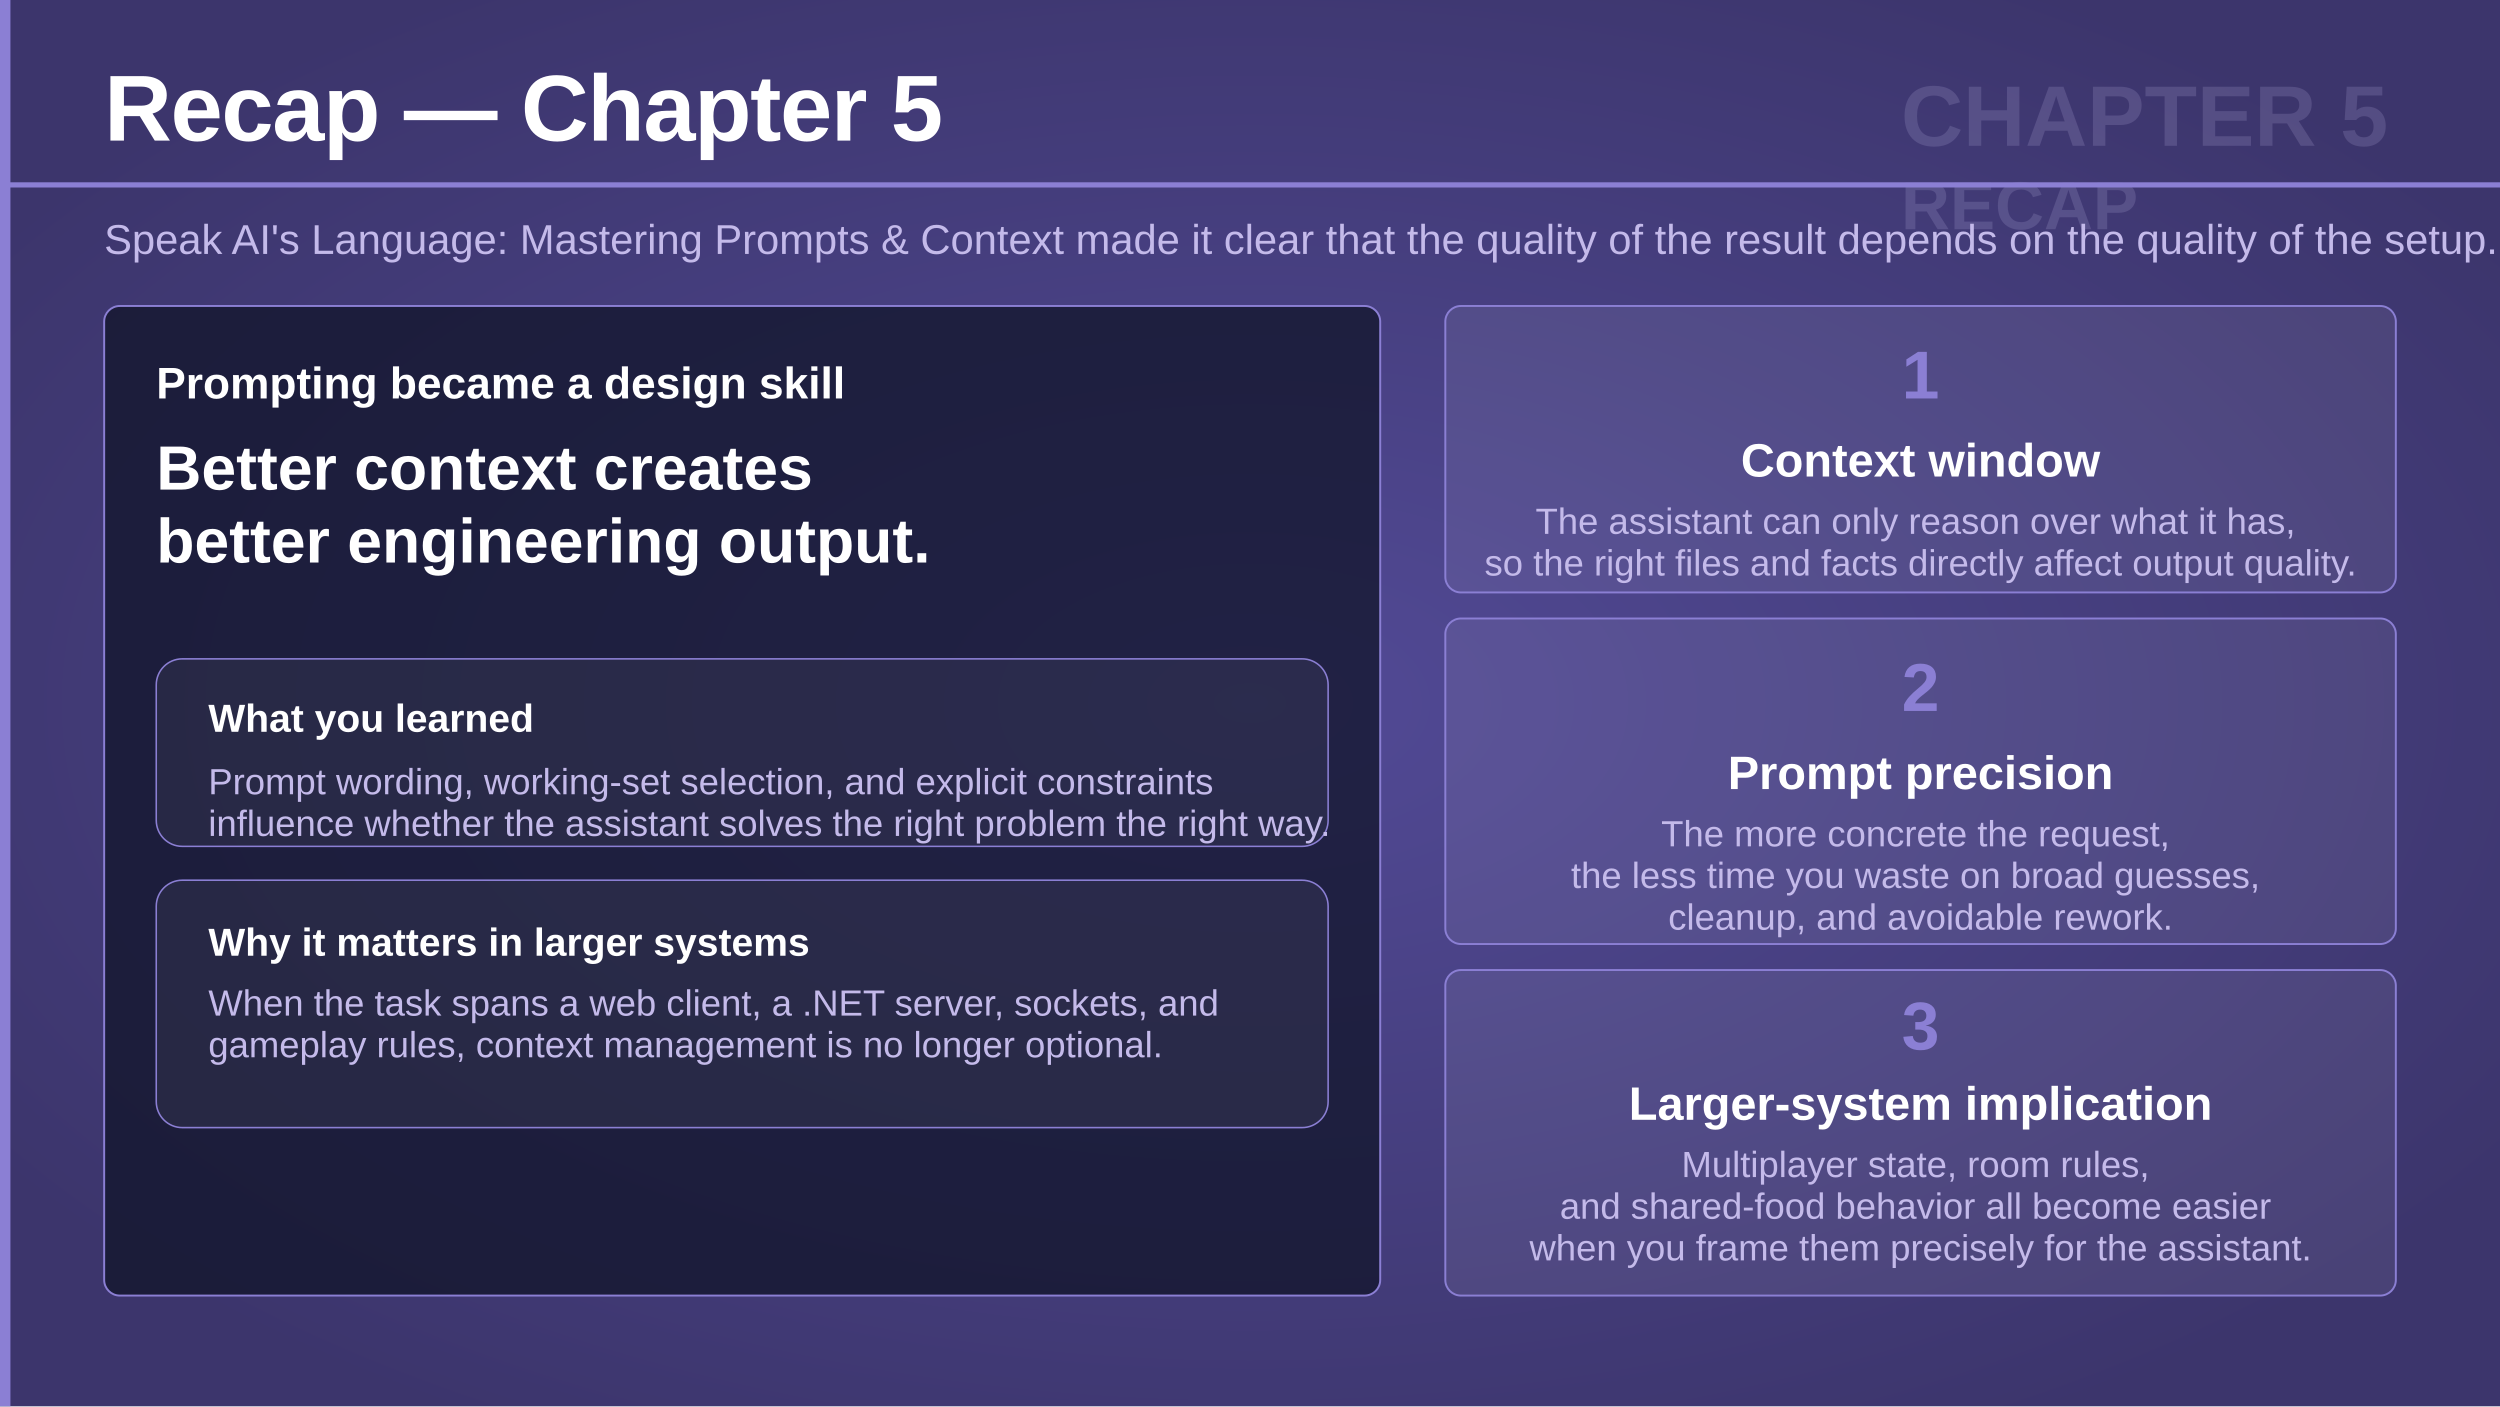
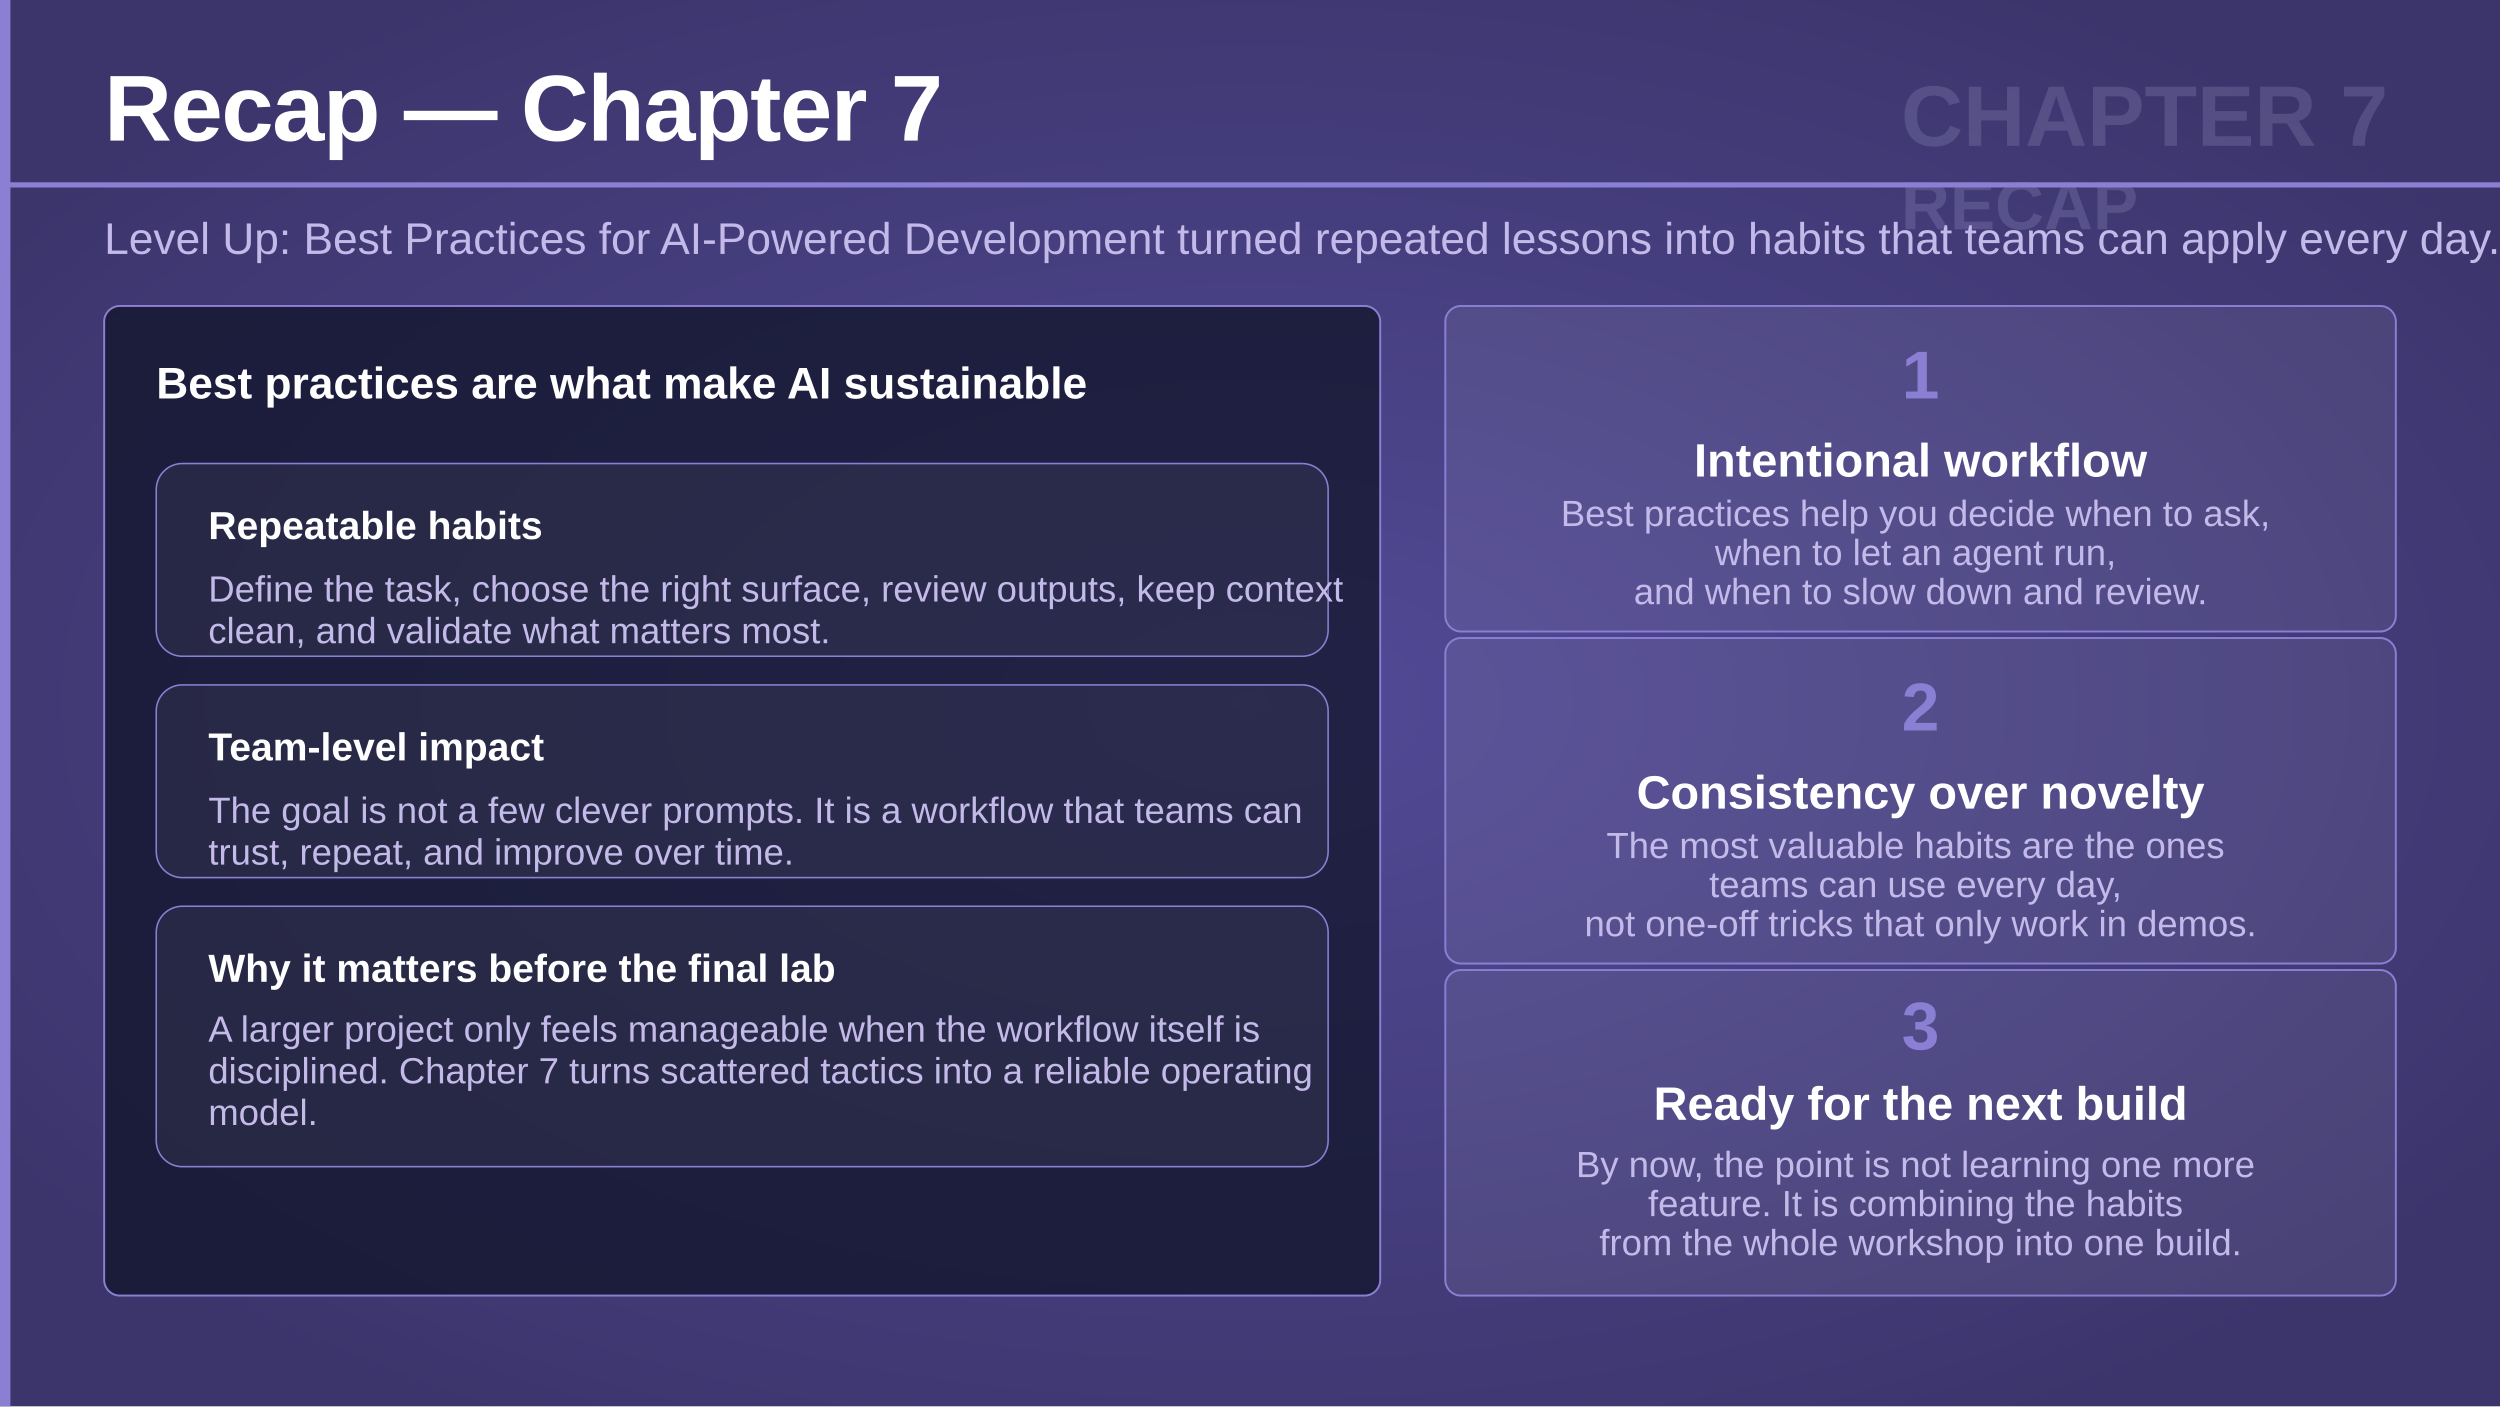
<svg xmlns="http://www.w3.org/2000/svg" viewBox="0 0 1920 1080" width="1920" height="1080">
  <defs>
    <radialGradient id="bgGlow" cx="50%" cy="50%" r="60%">
      <stop offset="0%" stop-color="#524a96" stop-opacity="1" />
      <stop offset="100%" stop-color="#3c356c" stop-opacity="1" />
    </radialGradient>
  </defs>
  <rect width="1920" height="1080" fill="url(#bgGlow)" />
  <rect x="0" y="0" width="8" height="1080" fill="#8b7fd4" />
  <g transform="translate(1460 58)" opacity="0.18">
-     <text x="0" y="54" font-family="'Segoe UI', 'Helvetica Neue', Arial, sans-serif" font-size="66" font-weight="700" fill="#c4baea">CHAPTER 5</text>
+     <text x="0" y="54" font-family="'Segoe UI', 'Helvetica Neue', Arial, sans-serif" font-size="66" font-weight="700" fill="#c4baea">CHAPTER 7</text>
    <text x="0" y="118" font-family="'Segoe UI', 'Helvetica Neue', Arial, sans-serif" font-size="52" font-weight="700" fill="#c4baea">RECAP</text>
  </g>
-   <text x="80" y="108" font-family="'Segoe UI', 'Helvetica Neue', Arial, sans-serif" font-size="72" font-weight="700" fill="#ffffff" letter-spacing="-1">Recap — Chapter 5</text>
+   <text x="80" y="108" font-family="'Segoe UI', 'Helvetica Neue', Arial, sans-serif" font-size="72" font-weight="700" fill="#ffffff" letter-spacing="-1">Recap — Chapter 7</text>
  <rect x="0" y="140" width="1920" height="4" fill="#8b7fd4" />
-   <text x="80" y="195" font-family="'Segoe UI', 'Helvetica Neue', Arial, sans-serif" font-size="32" font-weight="300" fill="#c4baea">Speak AI's Language: Mastering Prompts &amp; Context made it clear that the quality of the result depends on the quality of the setup.</text>
+   <text x="80" y="195" font-family="'Segoe UI', 'Helvetica Neue', Arial, sans-serif" font-size="34" font-weight="300" fill="#c4baea">Level Up: Best Practices for AI-Powered Development turned repeated lessons into habits that teams can apply every day.</text>
  <rect x="80" y="235" width="980" height="760" rx="12" fill="#0f1226" fill-opacity="0.72" stroke="#8b7fd4" stroke-width="1.5" />
-   <text x="120" y="306" font-family="'Segoe UI', 'Helvetica Neue', Arial, sans-serif" font-size="34" font-weight="700" fill="#ffffff">Prompting became a design skill</text>
-   <text x="120" y="376" font-family="'Segoe UI', 'Helvetica Neue', Arial, sans-serif" font-size="48" font-weight="700" fill="#ffffff">Better context creates</text>
-   <text x="120" y="432" font-family="'Segoe UI', 'Helvetica Neue', Arial, sans-serif" font-size="48" font-weight="700" fill="#ffffff">better engineering output.</text>
-   <rect x="120" y="506" width="900" height="144" rx="20" fill="rgba(255,255,255,0.05)" stroke="#8b7fd4" stroke-width="1.2" />
-   <text x="160" y="562" font-family="'Segoe UI', 'Helvetica Neue', Arial, sans-serif" font-size="30" font-weight="700" fill="#ffffff">What you learned</text>
-   <text x="160" y="610" font-family="'Segoe UI', 'Helvetica Neue', Arial, sans-serif" font-size="28" font-weight="300" fill="#c4baea">
-     <tspan x="160" dy="0">Prompt wording, working-set selection, and explicit constraints</tspan>
-     <tspan x="160" dy="32">influence whether the assistant solves the right problem the right way.</tspan>
+   <text x="120" y="306" font-family="'Segoe UI', 'Helvetica Neue', Arial, sans-serif" font-size="34" font-weight="700" fill="#ffffff">Best practices are what make AI sustainable</text>
+   <rect x="120" y="356" width="900" height="148" rx="20" fill="rgba(255,255,255,0.05)" stroke="#8b7fd4" stroke-width="1.2" />
+   <text x="160" y="414" font-family="'Segoe UI', 'Helvetica Neue', Arial, sans-serif" font-size="30" font-weight="700" fill="#ffffff">Repeatable habits</text>
+   <text x="160" y="462" font-family="'Segoe UI', 'Helvetica Neue', Arial, sans-serif" font-size="28" font-weight="300" fill="#c4baea">
+     <tspan x="160" dy="0">Define the task, choose the right surface, review outputs, keep context</tspan>
+     <tspan x="160" dy="32">clean, and validate what matters most.</tspan>
  </text>
-   <rect x="120" y="676" width="900" height="190" rx="20" fill="rgba(255,255,255,0.05)" stroke="#8b7fd4" stroke-width="1.2" />
-   <text x="160" y="734" font-family="'Segoe UI', 'Helvetica Neue', Arial, sans-serif" font-size="30" font-weight="700" fill="#ffffff">Why it matters in larger systems</text>
-   <text x="160" y="780" font-family="'Segoe UI', 'Helvetica Neue', Arial, sans-serif" font-size="28" font-weight="300" fill="#c4baea">
-     <tspan x="160" dy="0">When the task spans a web client, a .NET server, sockets, and</tspan>
-     <tspan x="160" dy="32">gameplay rules, context management is no longer optional.</tspan>
+   <rect x="120" y="526" width="900" height="148" rx="20" fill="rgba(255,255,255,0.05)" stroke="#8b7fd4" stroke-width="1.2" />
+   <text x="160" y="584" font-family="'Segoe UI', 'Helvetica Neue', Arial, sans-serif" font-size="30" font-weight="700" fill="#ffffff">Team-level impact</text>
+   <text x="160" y="632" font-family="'Segoe UI', 'Helvetica Neue', Arial, sans-serif" font-size="28" font-weight="300" fill="#c4baea">
+     <tspan x="160" dy="0">The goal is not a few clever prompts. It is a workflow that teams can</tspan>
+     <tspan x="160" dy="32">trust, repeat, and improve over time.</tspan>
  </text>
-   <rect x="1110" y="235" width="730" height="220" rx="12" fill="#ffffff" fill-opacity="0.07" stroke="#8b7fd4" stroke-width="1.5" />
+   <rect x="120" y="696" width="900" height="200" rx="20" fill="rgba(255,255,255,0.05)" stroke="#8b7fd4" stroke-width="1.2" />
+   <text x="160" y="754" font-family="'Segoe UI', 'Helvetica Neue', Arial, sans-serif" font-size="30" font-weight="700" fill="#ffffff">Why it matters before the final lab</text>
+   <text x="160" y="800" font-family="'Segoe UI', 'Helvetica Neue', Arial, sans-serif" font-size="28" font-weight="300" fill="#c4baea">
+     <tspan x="160" dy="0">A larger project only feels manageable when the workflow itself is</tspan>
+     <tspan x="160" dy="32">disciplined. Chapter 7 turns scattered tactics into a reliable operating</tspan>
+     <tspan x="160" dy="32">model.</tspan>
+   </text>
+   <rect x="1110" y="235" width="730" height="250" rx="12" fill="#ffffff" fill-opacity="0.07" stroke="#8b7fd4" stroke-width="1.5" />
  <text x="1475" y="306" text-anchor="middle" font-family="'Segoe UI', 'Helvetica Neue', Arial, sans-serif" font-size="52" font-weight="700" fill="#8b7fd4">1</text>
-   <text x="1475" y="366" text-anchor="middle" font-family="'Segoe UI', 'Helvetica Neue', Arial, sans-serif" font-size="36" font-weight="600" fill="#ffffff">Context window</text>
-   <text x="1475" y="410" text-anchor="middle" font-family="'Segoe UI', 'Helvetica Neue', Arial, sans-serif" font-size="28" font-weight="300" fill="#c4baea">
-     <tspan x="1475" dy="0">The assistant can only reason over what it has,</tspan>
-     <tspan x="1475" dy="32">so the right files and facts directly affect output quality.</tspan>
+   <text x="1475" y="366" text-anchor="middle" font-family="'Segoe UI', 'Helvetica Neue', Arial, sans-serif" font-size="36" font-weight="600" fill="#ffffff">Intentional workflow</text>
+   <text x="1475" y="404" text-anchor="middle" font-family="'Segoe UI', 'Helvetica Neue', Arial, sans-serif" font-size="28" font-weight="300" fill="#c4baea">
+     <tspan x="1475" dy="0">Best practices help you decide when to ask,</tspan>
+     <tspan x="1475" dy="30">when to let an agent run,</tspan>
+     <tspan x="1475" dy="30">and when to slow down and review.</tspan>
  </text>
-   <rect x="1110" y="475" width="730" height="250" rx="12" fill="#ffffff" fill-opacity="0.07" stroke="#8b7fd4" stroke-width="1.5" />
-   <text x="1475" y="546" text-anchor="middle" font-family="'Segoe UI', 'Helvetica Neue', Arial, sans-serif" font-size="52" font-weight="700" fill="#8b7fd4">2</text>
-   <text x="1475" y="606" text-anchor="middle" font-family="'Segoe UI', 'Helvetica Neue', Arial, sans-serif" font-size="36" font-weight="600" fill="#ffffff">Prompt precision</text>
-   <text x="1475" y="650" text-anchor="middle" font-family="'Segoe UI', 'Helvetica Neue', Arial, sans-serif" font-size="28" font-weight="300" fill="#c4baea">
-     <tspan x="1475" dy="0">The more concrete the request,</tspan>
-     <tspan x="1475" dy="32">the less time you waste on broad guesses,</tspan>
-     <tspan x="1475" dy="32">cleanup, and avoidable rework.</tspan>
+   <rect x="1110" y="490" width="730" height="250" rx="12" fill="#ffffff" fill-opacity="0.07" stroke="#8b7fd4" stroke-width="1.5" />
+   <text x="1475" y="561" text-anchor="middle" font-family="'Segoe UI', 'Helvetica Neue', Arial, sans-serif" font-size="52" font-weight="700" fill="#8b7fd4">2</text>
+   <text x="1475" y="621" text-anchor="middle" font-family="'Segoe UI', 'Helvetica Neue', Arial, sans-serif" font-size="36" font-weight="600" fill="#ffffff">Consistency over novelty</text>
+   <text x="1475" y="659" text-anchor="middle" font-family="'Segoe UI', 'Helvetica Neue', Arial, sans-serif" font-size="28" font-weight="300" fill="#c4baea">
+     <tspan x="1475" dy="0">The most valuable habits are the ones</tspan>
+     <tspan x="1475" dy="30">teams can use every day,</tspan>
+     <tspan x="1475" dy="30">not one-off tricks that only work in demos.</tspan>
  </text>
  <rect x="1110" y="745" width="730" height="250" rx="12" fill="#ffffff" fill-opacity="0.07" stroke="#8b7fd4" stroke-width="1.5" />
  <text x="1475" y="806" text-anchor="middle" font-family="'Segoe UI', 'Helvetica Neue', Arial, sans-serif" font-size="52" font-weight="700" fill="#8b7fd4">3</text>
-   <text x="1475" y="860" text-anchor="middle" font-family="'Segoe UI', 'Helvetica Neue', Arial, sans-serif" font-size="36" font-weight="600" fill="#ffffff">Larger-system implication</text>
+   <text x="1475" y="860" text-anchor="middle" font-family="'Segoe UI', 'Helvetica Neue', Arial, sans-serif" font-size="36" font-weight="600" fill="#ffffff">Ready for the next build</text>
  <text x="1475" y="904" text-anchor="middle" font-family="'Segoe UI', 'Helvetica Neue', Arial, sans-serif" font-size="28" font-weight="300" fill="#c4baea">
-     <tspan x="1475" dy="0">Multiplayer state, room rules,</tspan>
-     <tspan x="1475" dy="32">and shared-food behavior all become easier</tspan>
-     <tspan x="1475" dy="32">when you frame them precisely for the assistant.</tspan>
+     <tspan x="1475" dy="0">By now, the point is not learning one more</tspan>
+     <tspan x="1475" dy="30">feature. It is combining the habits</tspan>
+     <tspan x="1475" dy="30">from the whole workshop into one build.</tspan>
  </text>
</svg>
